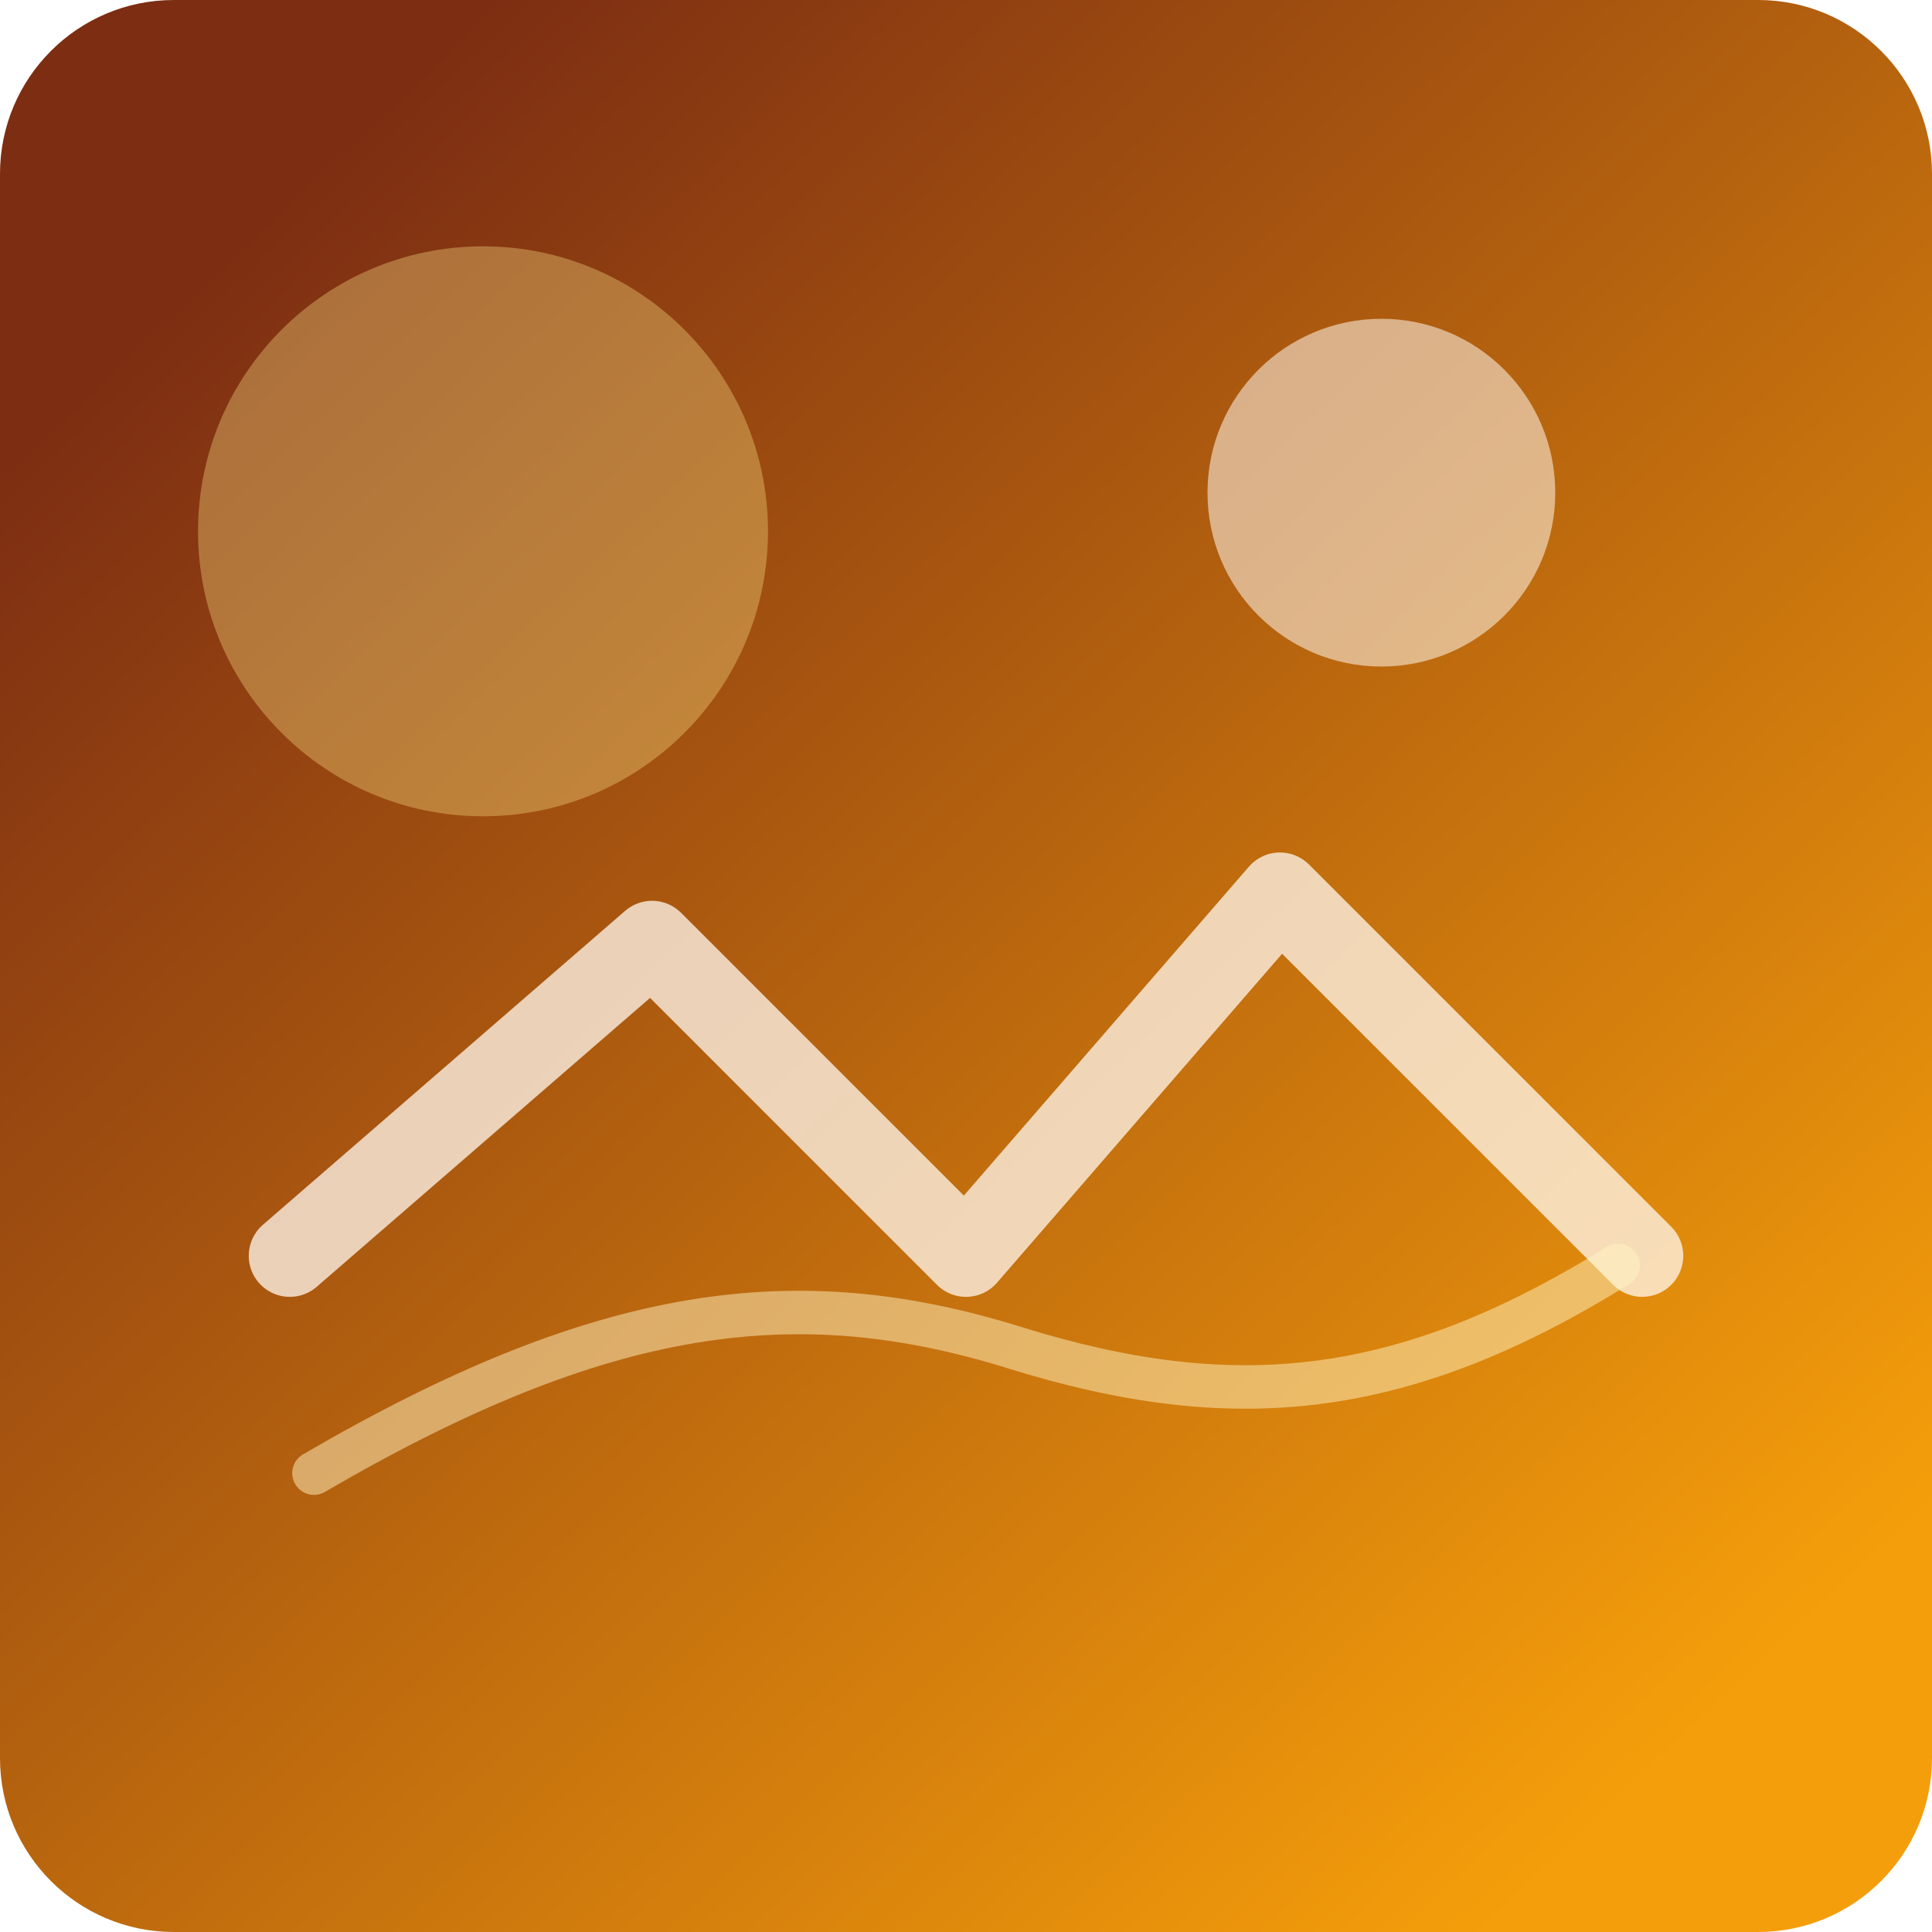
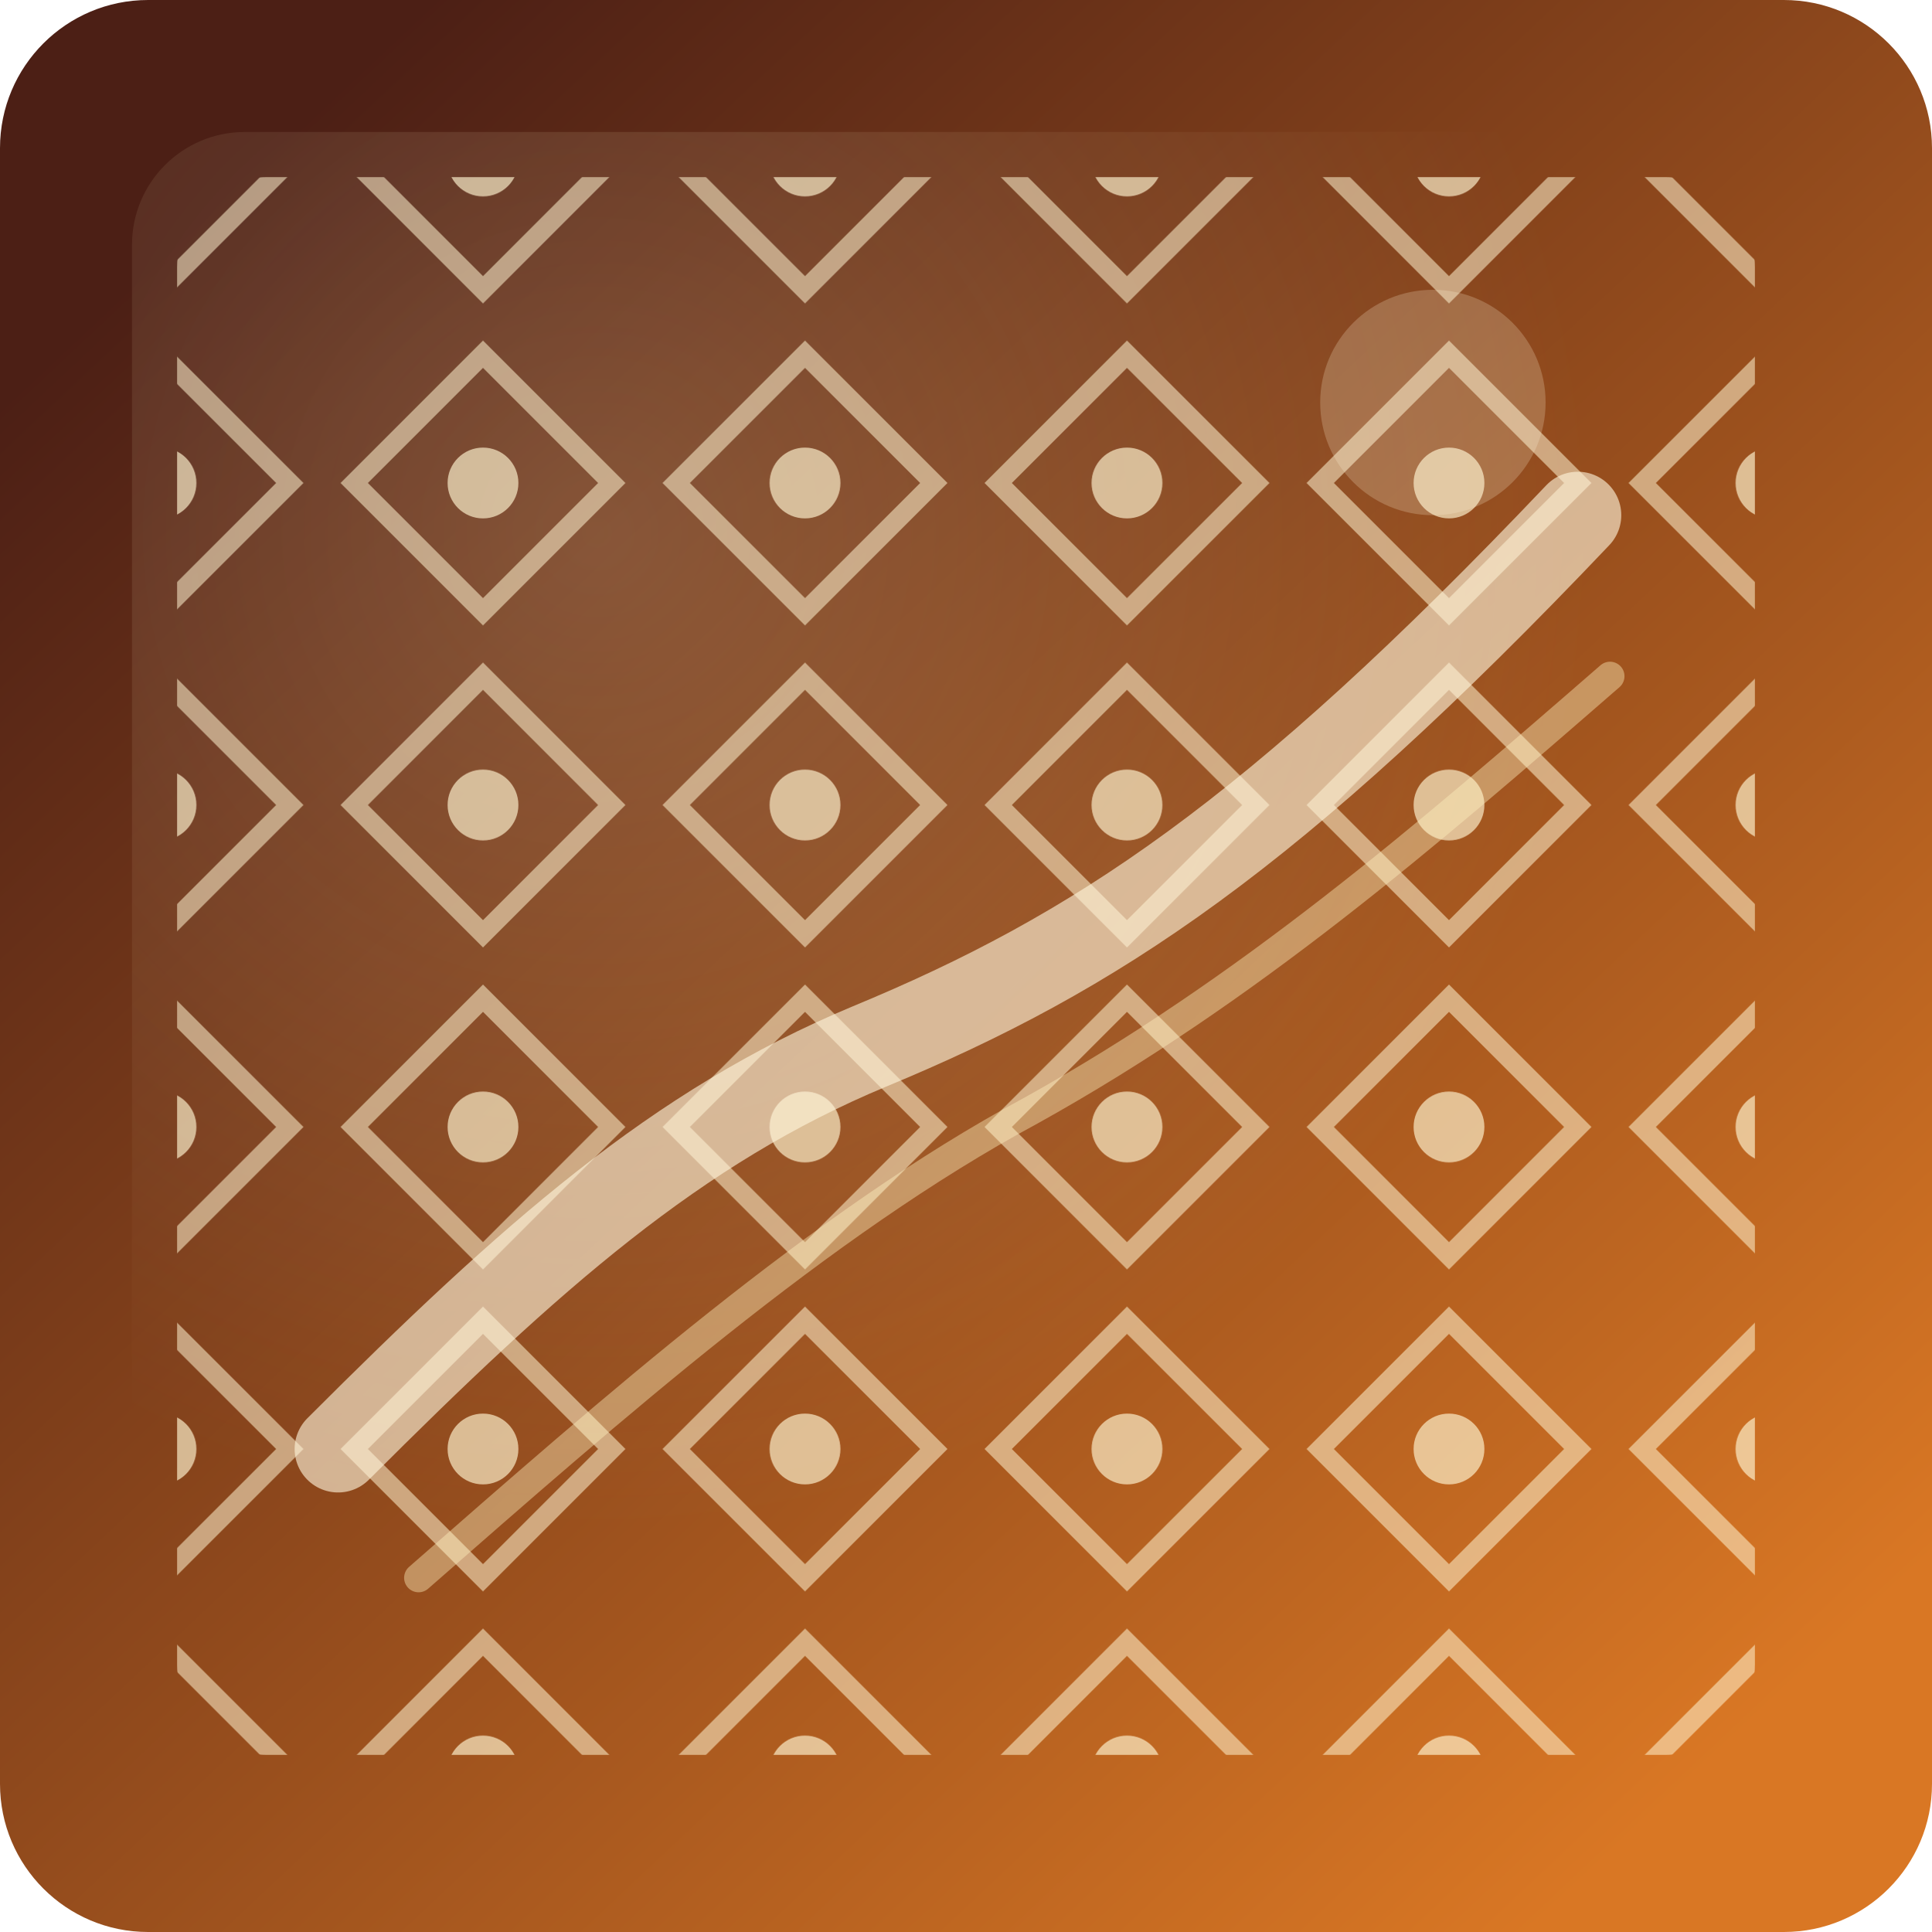
- <svg xmlns="http://www.w3.org/2000/svg" viewBox="0 0 800 800" fill="none">
+ <svg xmlns="http://www.w3.org/2000/svg" viewBox="0 0 1200 1200" fill="none">
  <defs>
-     <linearGradient id="bg" x1="100" y1="90" x2="700" y2="720" gradientUnits="userSpaceOnUse">
-       <stop stop-color="#7C2D12" />
-       <stop offset="1" stop-color="#F59E0B" />
+     <linearGradient id="bg" x1="160" y1="100" x2="1080" y2="1080" gradientUnits="userSpaceOnUse">
+       <stop stop-color="#4C1F15" />
+       <stop offset="1" stop-color="#D97724" />
    </linearGradient>
+     <pattern id="tiles" width="200" height="200" patternUnits="userSpaceOnUse">
+       <rect x="0" y="0" width="200" height="200" fill="none" />
+       <path d="M100 20L180 100L100 180L20 100Z" stroke="#FFF3D0" stroke-width="12" opacity=".7" />
+       <circle cx="100" cy="100" r="22" fill="#FFF3D0" opacity=".85" />
+     </pattern>
+     <radialGradient id="shine" cx="0" cy="0" r="1" gradientUnits="userSpaceOnUse" gradientTransform="translate(370 330) rotate(45) scale(620)">
+       <stop stop-color="#FFEFC6" stop-opacity=".72" />
+       <stop offset="1" stop-color="#FFEFC6" stop-opacity="0" />
+     </radialGradient>
  </defs>
-   <rect width="800" height="800" rx="72" fill="url(#bg)" />
-   <circle cx="200" cy="220" r="118" fill="#FDE68A" opacity=".35" />
-   <circle cx="572" cy="204" r="72" fill="#FFF7ED" opacity=".55" />
-   <path d="M120 520L270 390L400 520L530 370L680 520" stroke="#FFF7ED" stroke-width="34" stroke-linecap="round" stroke-linejoin="round" opacity=".76" />
-   <path d="M130 610C250 540 330 530 420 558C510 586 580 580 670 524" stroke="#FFF3C4" stroke-width="18" stroke-linecap="round" opacity=".5" />
+   <rect width="1200" height="1200" rx="92" fill="url(#bg)" />
+   <rect x="82" y="82" width="1036" height="1036" rx="70" fill="url(#shine)" opacity=".25" />
+   <rect x="110" y="110" width="980" height="980" rx="56" fill="url(#tiles)" opacity=".78" />
+   <path d="M210 900C330 780 420 700 540 650C680 592 790 520 980 320" stroke="#FFF6DC" stroke-width="54" stroke-linecap="round" opacity=".62" />
+   <path d="M260 980C380 875 510 760 640 690C775 615 885 520 1000 420" stroke="#FFF1BE" stroke-width="18" stroke-linecap="round" opacity=".42" />
+   <circle cx="890" cy="250" r="70" fill="#FFF6DC" opacity=".22" />
</svg>
